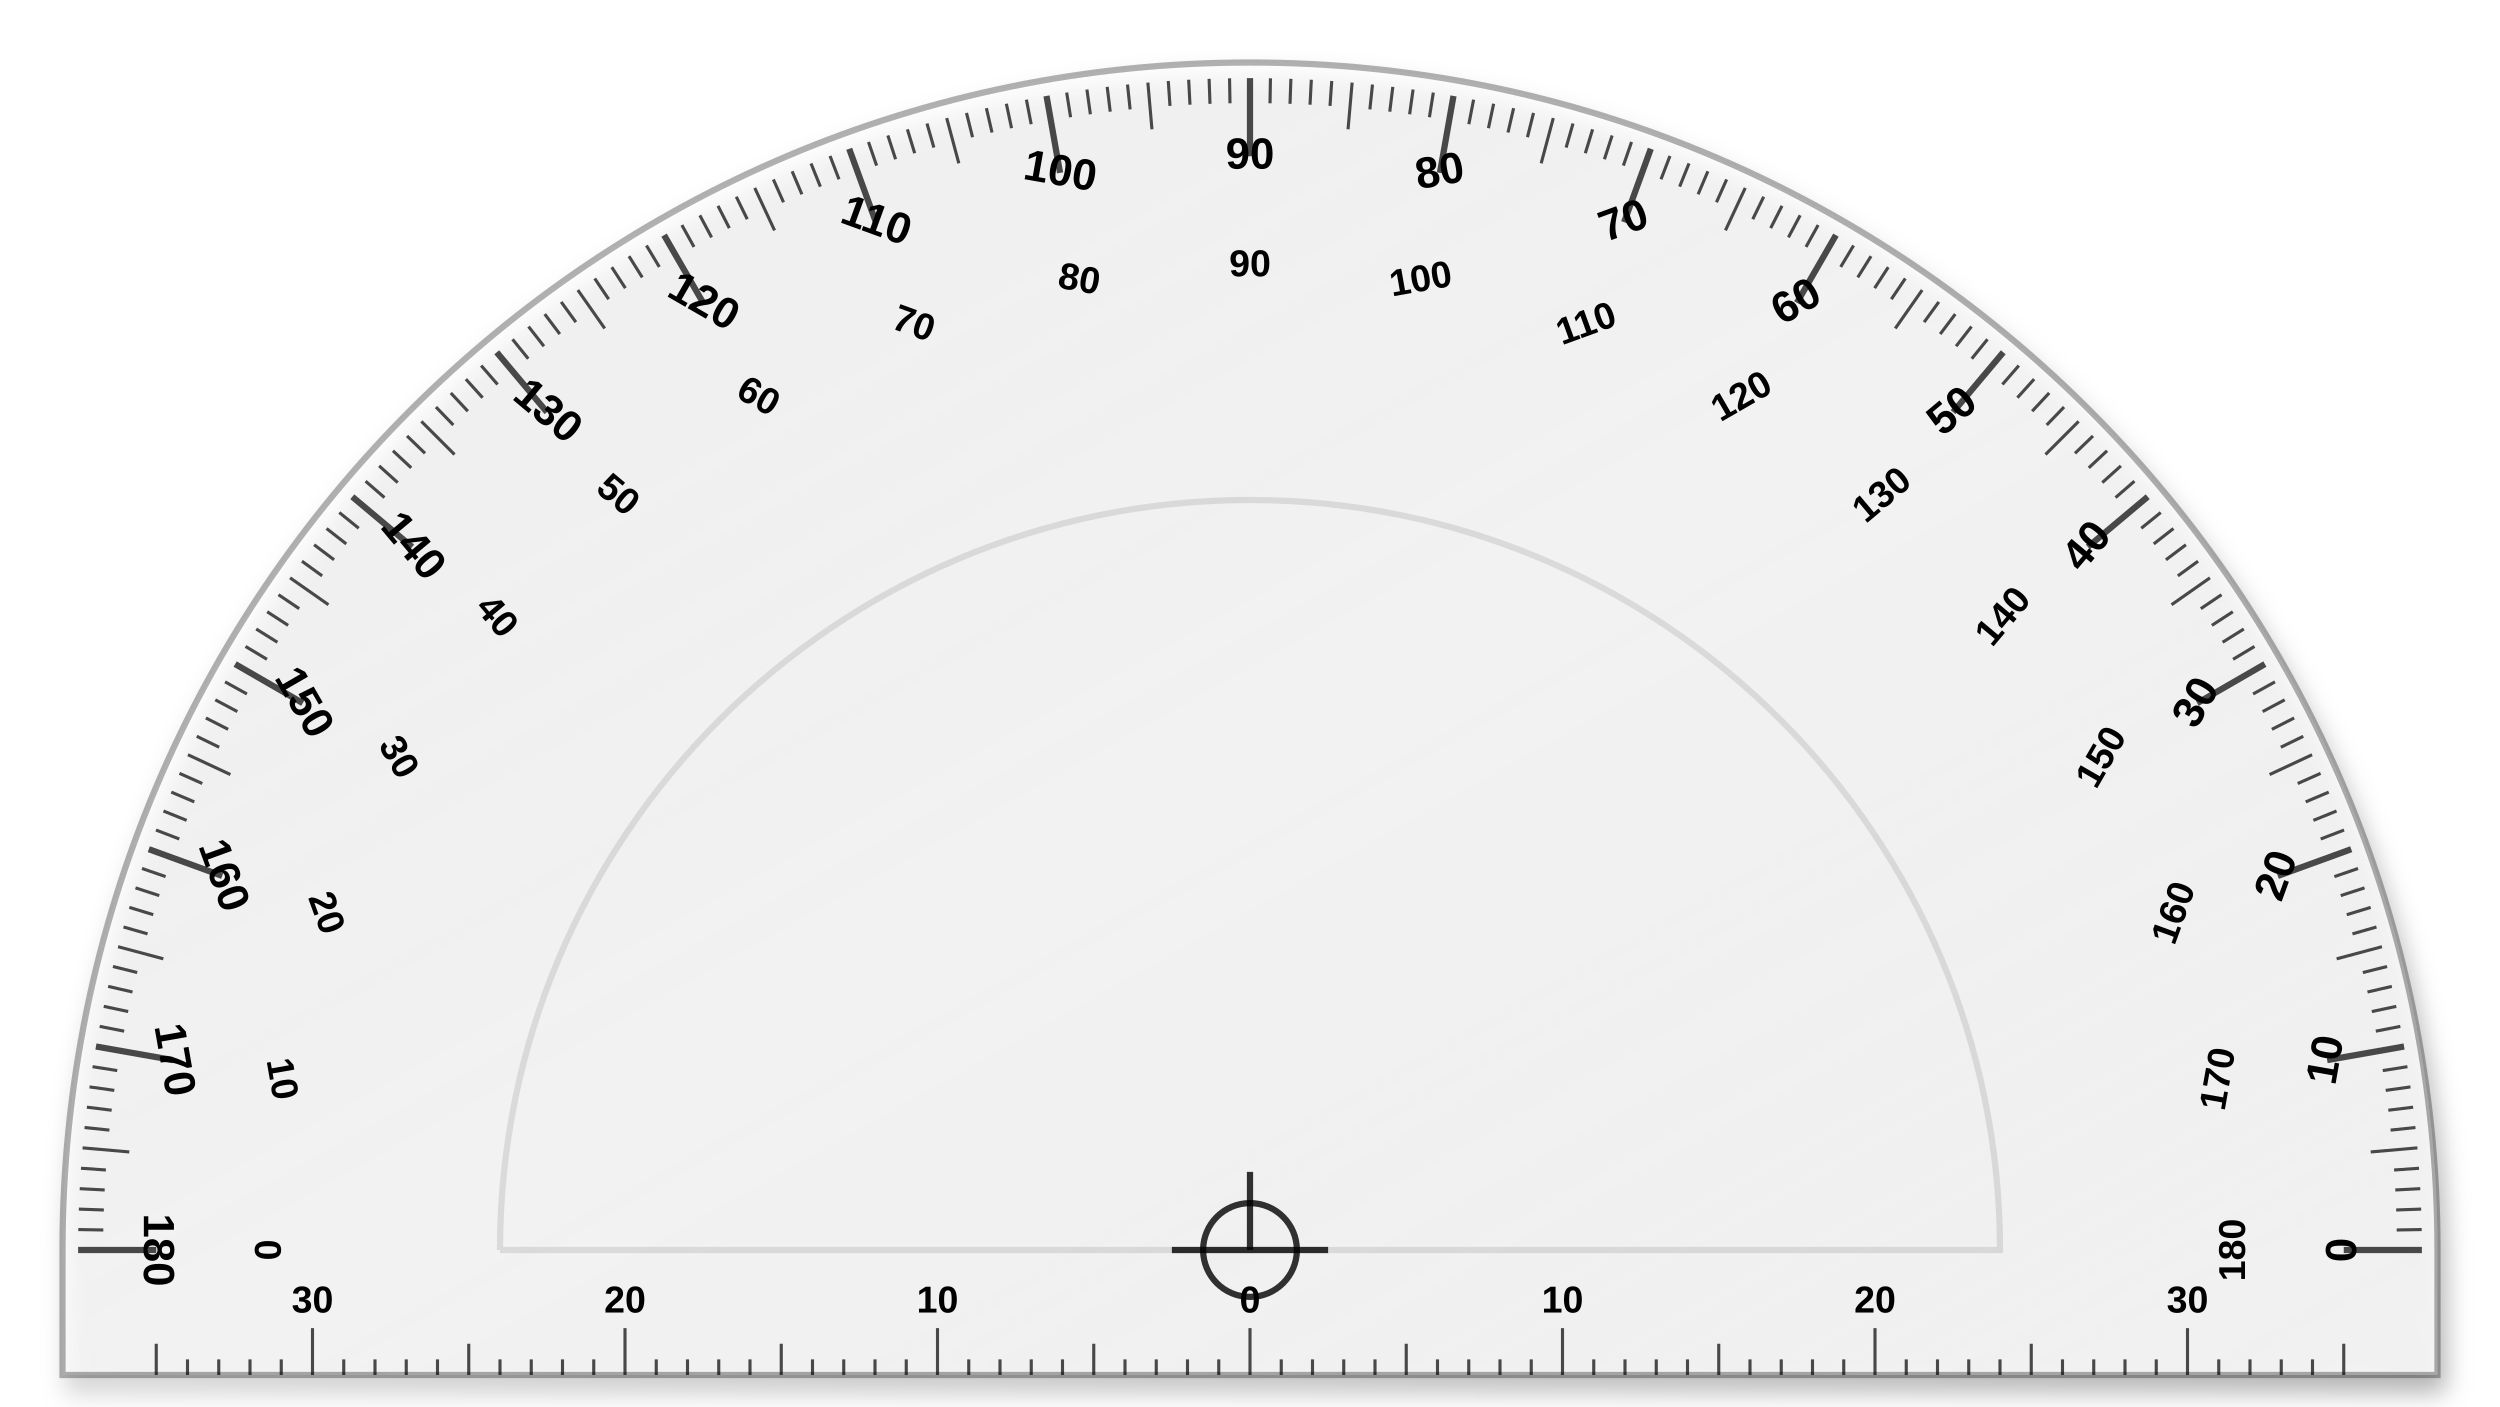
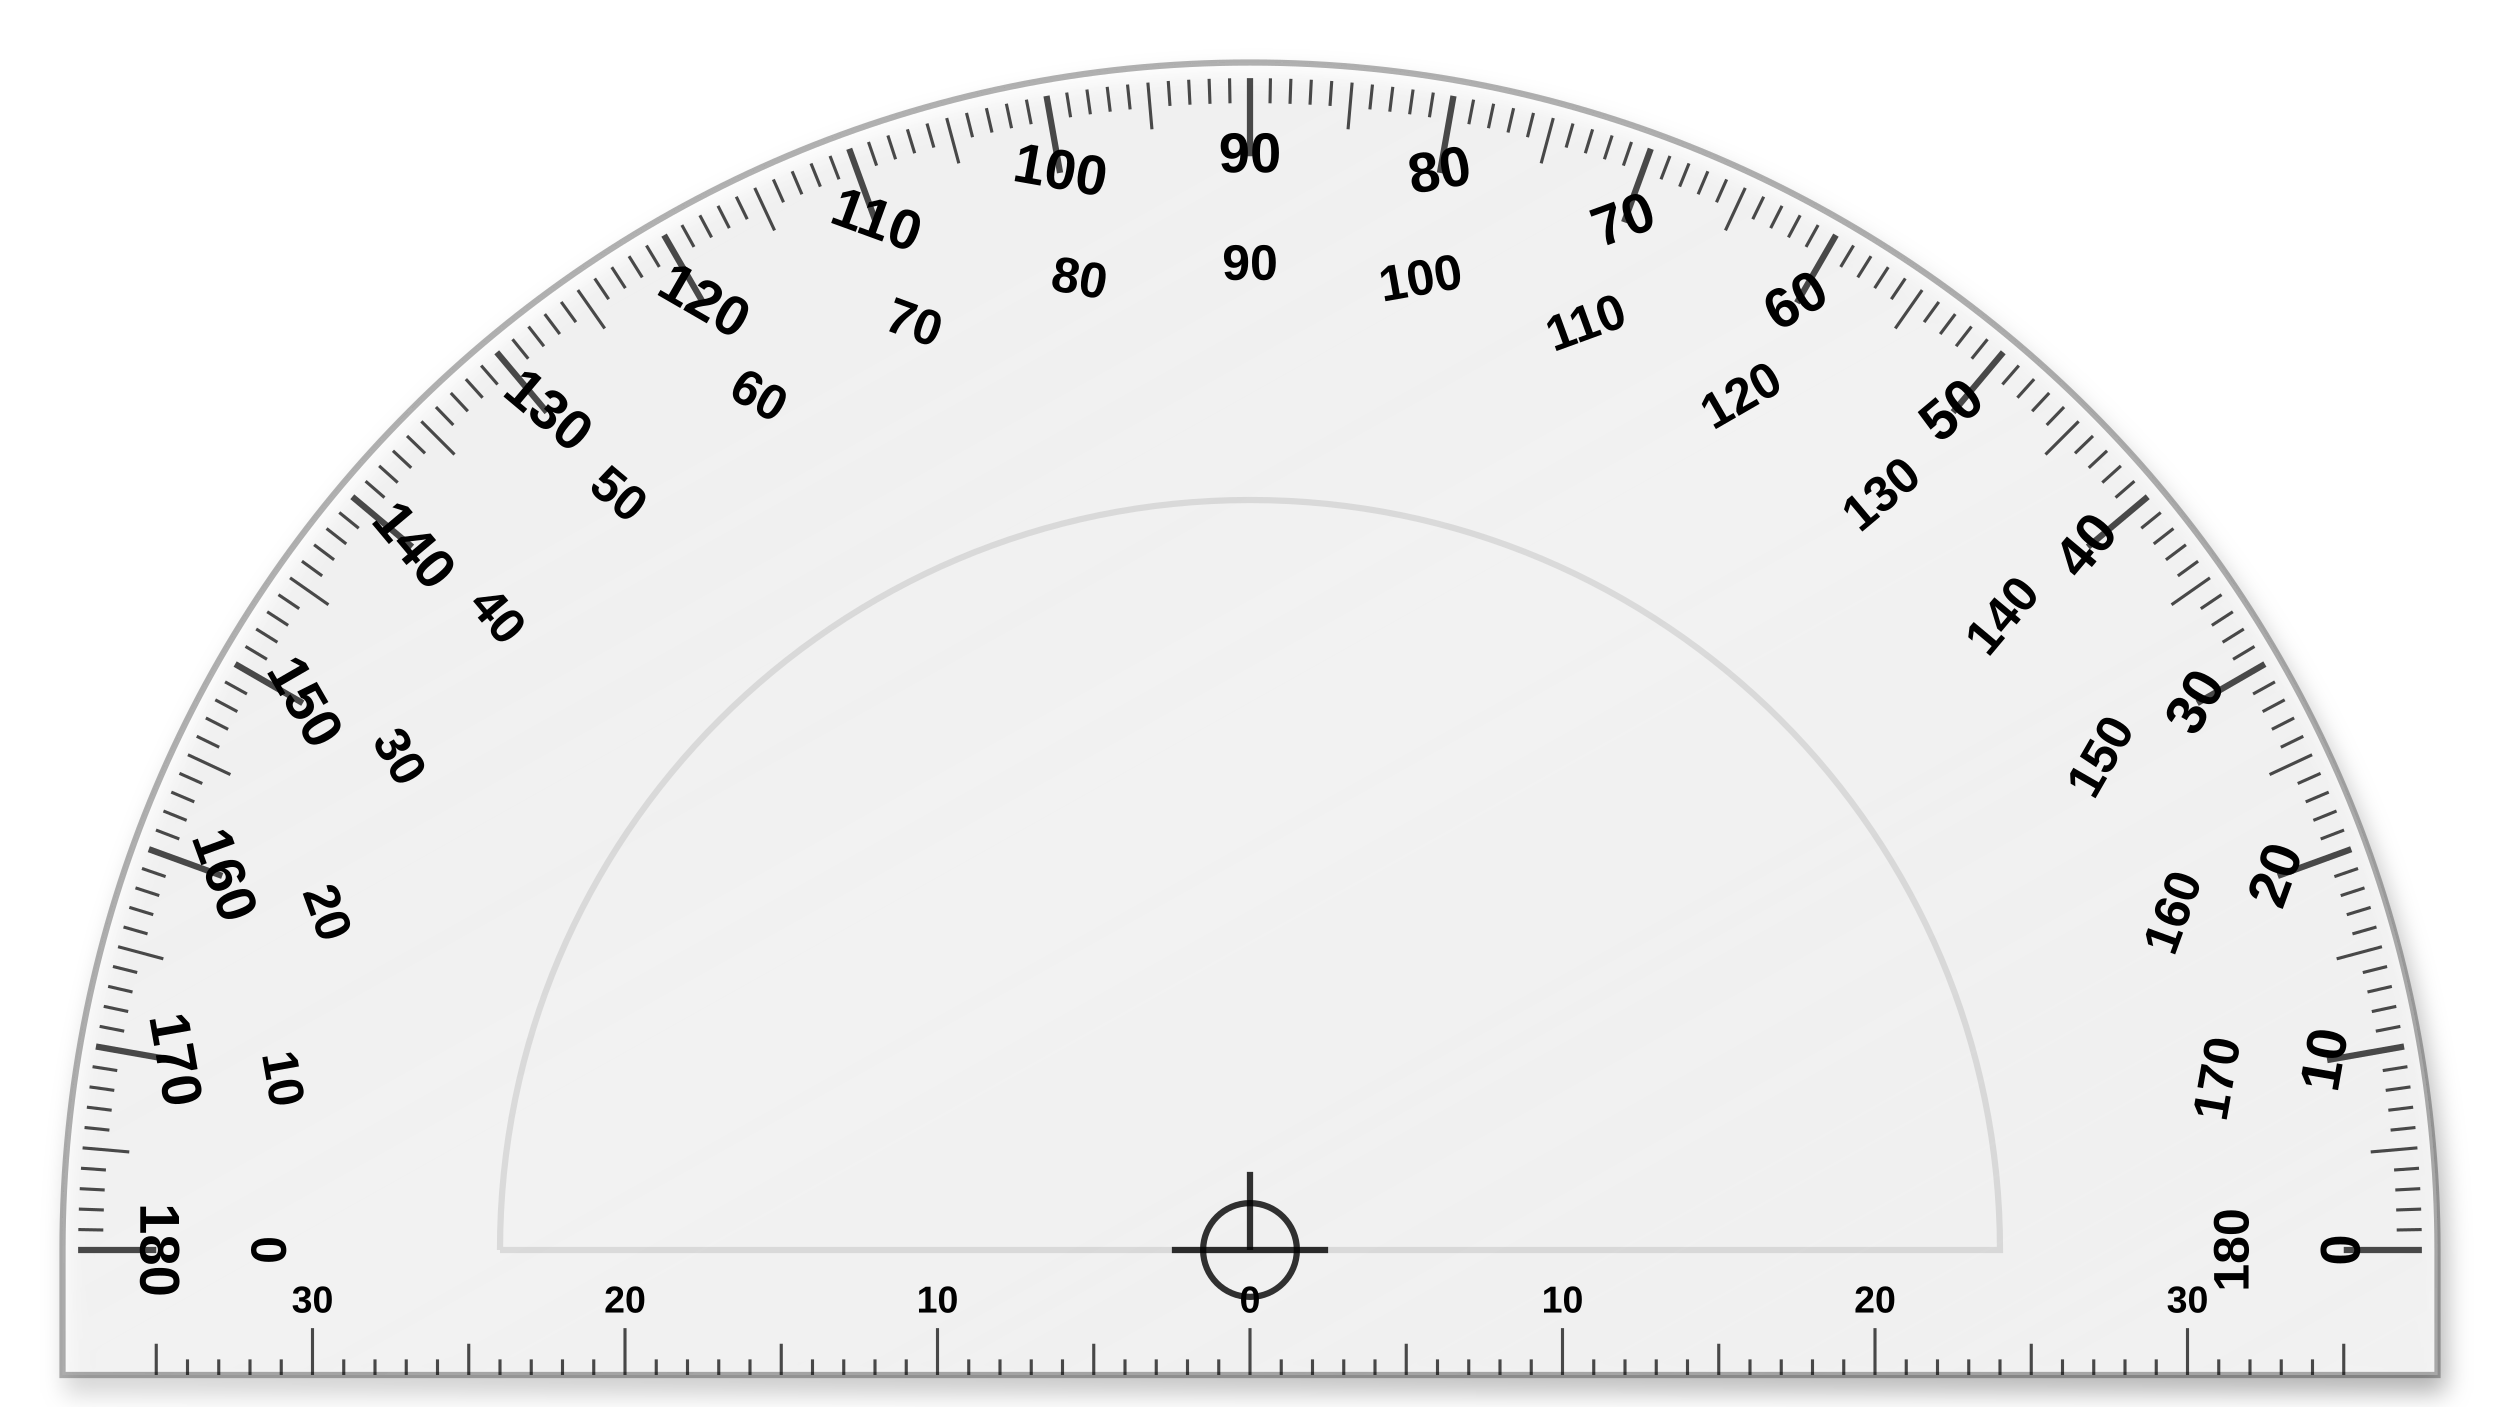
<svg xmlns="http://www.w3.org/2000/svg" width="800" height="450" viewBox="0 0 800 450">
  <defs>
    <linearGradient id="plastic" x1="0%" y1="0%" x2="100%" y2="100%">
      <stop offset="0%" stop-color="rgba(255, 255, 255, 0.6)" />
      <stop offset="50%" stop-color="rgba(255, 255, 255, 0.3)" />
      <stop offset="100%" stop-color="rgba(255, 255, 255, 0.6)" />
    </linearGradient>
    <filter id="shadow" x="-5%" y="-5%" width="110%" height="110%">
      <feDropShadow dx="2" dy="5" stdDeviation="4" flood-opacity="0.5" />
    </filter>
  </defs>
  <path d="M 20 400 A 380 380 0 0 1 780 400 L 780 440 L 20 440 Z" fill="url(#plastic)" stroke="rgba(0,0,0,0.3)" stroke-width="2" filter="url(#shadow)" />
  <path d="M 160 400 A 240 240 0 0 1 640 400 L 160 400" fill="transparent" stroke="rgba(0,0,0,0.1)" stroke-width="2" />
  <circle cx="400" cy="400" r="15" fill="none" stroke="rgba(0,0,0,0.8)" stroke-width="2" />
  <line x1="375" y1="400" x2="425" y2="400" stroke="rgba(0,0,0,0.8)" stroke-width="2" />
  <line x1="400" y1="375" x2="400" y2="400" stroke="rgba(0,0,0,0.8)" stroke-width="2" />
  <line x1="25" y1="400" x2="50" y2="400" stroke="rgba(0,0,0,0.7)" stroke-width="2" />
-   <text x="50" y="400" fill="black" font-family="Arial, sans-serif" font-size="14" font-weight="bold" text-anchor="middle" dominant-baseline="middle" transform="rotate(90, 50, 400)">180</text>
-   <text x="85" y="400" fill="black" font-family="Arial, sans-serif" font-size="12" font-weight="bold" text-anchor="middle" dominant-baseline="middle" transform="rotate(90, 85, 400)">0</text>
+   <text x="50" y="400" fill="black" font-family="Arial, sans-serif" font-size="18" font-weight="bold" text-anchor="middle" dominant-baseline="middle" transform="rotate(90, 50, 400)">180</text>
+   <text x="85" y="400" fill="black" font-family="Arial, sans-serif" font-size="16" font-weight="bold" text-anchor="middle" dominant-baseline="middle" transform="rotate(90, 85, 400)">0</text>
  <line x1="25.057" y1="393.455" x2="33.056" y2="393.595" stroke="rgba(0,0,0,0.7)" stroke-width="1" />
  <line x1="25.228" y1="386.913" x2="33.224" y2="387.192" stroke="rgba(0,0,0,0.7)" stroke-width="1" />
  <line x1="25.514" y1="380.374" x2="33.503" y2="380.793" stroke="rgba(0,0,0,0.7)" stroke-width="1" />
  <line x1="25.913" y1="373.841" x2="33.894" y2="374.399" stroke="rgba(0,0,0,0.7)" stroke-width="1" />
  <line x1="26.427" y1="367.317" x2="41.37" y2="368.624" stroke="rgba(0,0,0,0.7)" stroke-width="1" />
  <line x1="27.054" y1="360.802" x2="35.01" y2="361.638" stroke="rgba(0,0,0,0.7)" stroke-width="1" />
  <line x1="27.795" y1="354.299" x2="35.736" y2="355.274" stroke="rgba(0,0,0,0.7)" stroke-width="1" />
  <line x1="28.649" y1="347.81" x2="36.572" y2="348.923" stroke="rgba(0,0,0,0.7)" stroke-width="1" />
  <line x1="29.617" y1="341.337" x2="37.518" y2="342.589" stroke="rgba(0,0,0,0.7)" stroke-width="1" />
  <line x1="30.697" y1="334.882" x2="55.317" y2="339.223" stroke="rgba(0,0,0,0.7)" stroke-width="2" />
-   <text x="55.317" y="339.223" fill="black" font-family="Arial, sans-serif" font-size="14" font-weight="bold" text-anchor="middle" dominant-baseline="middle" transform="rotate(80, 55.31729, 339.2231)">170</text>
-   <text x="89.786" y="345.301" fill="black" font-family="Arial, sans-serif" font-size="12" font-weight="bold" text-anchor="middle" dominant-baseline="middle" transform="rotate(80, 89.78556, 345.3008)">10</text>
+   <text x="55.317" y="339.223" fill="black" font-family="Arial, sans-serif" font-size="18" font-weight="bold" text-anchor="middle" dominant-baseline="middle" transform="rotate(80, 55.31729, 339.2231)">170</text>
+   <text x="89.786" y="345.301" fill="black" font-family="Arial, sans-serif" font-size="16" font-weight="bold" text-anchor="middle" dominant-baseline="middle" transform="rotate(80, 89.78556, 345.3008)">10</text>
  <line x1="31.89" y1="328.447" x2="39.743" y2="329.973" stroke="rgba(0,0,0,0.7)" stroke-width="1" />
  <line x1="33.195" y1="322.033" x2="41.02" y2="323.696" stroke="rgba(0,0,0,0.7)" stroke-width="1" />
  <line x1="34.611" y1="315.643" x2="42.406" y2="317.443" stroke="rgba(0,0,0,0.7)" stroke-width="1" />
  <line x1="36.139" y1="309.279" x2="43.901" y2="311.215" stroke="rgba(0,0,0,0.7)" stroke-width="1" />
  <line x1="37.778" y1="302.943" x2="52.267" y2="306.825" stroke="rgba(0,0,0,0.7)" stroke-width="1" />
  <line x1="39.527" y1="296.636" x2="47.217" y2="298.841" stroke="rgba(0,0,0,0.7)" stroke-width="1" />
  <line x1="41.386" y1="290.361" x2="49.036" y2="292.7" stroke="rgba(0,0,0,0.7)" stroke-width="1" />
  <line x1="43.354" y1="284.119" x2="50.962" y2="286.591" stroke="rgba(0,0,0,0.7)" stroke-width="1" />
  <line x1="45.431" y1="277.912" x2="52.995" y2="280.516" stroke="rgba(0,0,0,0.7)" stroke-width="1" />
  <line x1="47.615" y1="271.742" x2="71.108" y2="280.293" stroke="rgba(0,0,0,0.7)" stroke-width="2" />
-   <text x="71.108" y="280.293" fill="black" font-family="Arial, sans-serif" font-size="14" font-weight="bold" text-anchor="middle" dominant-baseline="middle" transform="rotate(70, 71.10758, 280.2929)">160</text>
-   <text x="103.997" y="292.264" fill="black" font-family="Arial, sans-serif" font-size="12" font-weight="bold" text-anchor="middle" dominant-baseline="middle" transform="rotate(70, 103.9968, 292.2637)">20</text>
+   <text x="71.108" y="280.293" fill="black" font-family="Arial, sans-serif" font-size="18" font-weight="bold" text-anchor="middle" dominant-baseline="middle" transform="rotate(70, 71.10758, 280.2929)">160</text>
+   <text x="103.997" y="292.264" fill="black" font-family="Arial, sans-serif" font-size="16" font-weight="bold" text-anchor="middle" dominant-baseline="middle" transform="rotate(70, 103.9968, 292.2637)">20</text>
  <line x1="49.907" y1="265.612" x2="57.376" y2="268.479" stroke="rgba(0,0,0,0.7)" stroke-width="1" />
  <line x1="52.306" y1="259.523" x2="59.724" y2="262.519" stroke="rgba(0,0,0,0.7)" stroke-width="1" />
  <line x1="54.811" y1="253.476" x2="62.175" y2="256.602" stroke="rgba(0,0,0,0.7)" stroke-width="1" />
  <line x1="57.42" y1="247.474" x2="64.729" y2="250.728" stroke="rgba(0,0,0,0.7)" stroke-width="1" />
  <line x1="60.135" y1="241.518" x2="73.729" y2="247.857" stroke="rgba(0,0,0,0.7)" stroke-width="1" />
  <line x1="62.952" y1="235.611" x2="70.143" y2="239.118" stroke="rgba(0,0,0,0.7)" stroke-width="1" />
  <line x1="65.873" y1="229.754" x2="73.001" y2="233.385" stroke="rgba(0,0,0,0.7)" stroke-width="1" />
  <line x1="68.895" y1="223.948" x2="75.958" y2="227.704" stroke="rgba(0,0,0,0.7)" stroke-width="1" />
  <line x1="72.018" y1="218.196" x2="79.015" y2="222.075" stroke="rgba(0,0,0,0.7)" stroke-width="1" />
  <line x1="75.24" y1="212.5" x2="96.891" y2="225" stroke="rgba(0,0,0,0.7)" stroke-width="2" />
-   <text x="96.891" y="225" fill="black" font-family="Arial, sans-serif" font-size="14" font-weight="bold" text-anchor="middle" dominant-baseline="middle" transform="rotate(60, 96.89111, 225)">150</text>
-   <text x="127.202" y="242.5" fill="black" font-family="Arial, sans-serif" font-size="12" font-weight="bold" text-anchor="middle" dominant-baseline="middle" transform="rotate(60, 127.202, 242.5)">30</text>
+   <text x="96.891" y="225" fill="black" font-family="Arial, sans-serif" font-size="18" font-weight="bold" text-anchor="middle" dominant-baseline="middle" transform="rotate(60, 96.89111, 225)">150</text>
+   <text x="127.202" y="242.5" fill="black" font-family="Arial, sans-serif" font-size="16" font-weight="bold" text-anchor="middle" dominant-baseline="middle" transform="rotate(60, 127.202, 242.5)">30</text>
  <line x1="78.562" y1="206.861" x2="85.42" y2="210.981" stroke="rgba(0,0,0,0.7)" stroke-width="1" />
  <line x1="81.982" y1="201.28" x2="88.766" y2="205.52" stroke="rgba(0,0,0,0.7)" stroke-width="1" />
  <line x1="85.499" y1="195.76" x2="92.208" y2="200.117" stroke="rgba(0,0,0,0.7)" stroke-width="1" />
  <line x1="89.111" y1="190.303" x2="95.743" y2="194.776" stroke="rgba(0,0,0,0.7)" stroke-width="1" />
  <line x1="92.818" y1="184.909" x2="105.105" y2="193.512" stroke="rgba(0,0,0,0.7)" stroke-width="1" />
  <line x1="96.619" y1="179.581" x2="103.091" y2="184.283" stroke="rgba(0,0,0,0.7)" stroke-width="1" />
  <line x1="100.512" y1="174.319" x2="106.901" y2="179.134" stroke="rgba(0,0,0,0.7)" stroke-width="1" />
  <line x1="104.496" y1="169.127" x2="110.8" y2="174.052" stroke="rgba(0,0,0,0.7)" stroke-width="1" />
  <line x1="108.57" y1="164.005" x2="114.787" y2="169.039" stroke="rgba(0,0,0,0.7)" stroke-width="1" />
  <line x1="112.733" y1="158.955" x2="131.884" y2="175.024" stroke="rgba(0,0,0,0.7)" stroke-width="2" />
-   <text x="131.884" y="175.024" fill="black" font-family="Arial, sans-serif" font-size="14" font-weight="bold" text-anchor="middle" dominant-baseline="middle" transform="rotate(50, 131.8844, 175.0243)">140</text>
-   <text x="158.696" y="197.522" fill="black" font-family="Arial, sans-serif" font-size="12" font-weight="bold" text-anchor="middle" dominant-baseline="middle" transform="rotate(50, 158.696, 197.5219)">40</text>
+   <text x="131.884" y="175.024" fill="black" font-family="Arial, sans-serif" font-size="18" font-weight="bold" text-anchor="middle" dominant-baseline="middle" transform="rotate(50, 131.8844, 175.0243)">140</text>
+   <text x="158.696" y="197.522" fill="black" font-family="Arial, sans-serif" font-size="16" font-weight="bold" text-anchor="middle" dominant-baseline="middle" transform="rotate(50, 158.696, 197.5219)">40</text>
  <line x1="116.984" y1="153.978" x2="123.022" y2="159.226" stroke="rgba(0,0,0,0.7)" stroke-width="1" />
  <line x1="121.321" y1="149.076" x2="127.266" y2="154.429" stroke="rgba(0,0,0,0.7)" stroke-width="1" />
  <line x1="125.742" y1="144.251" x2="131.593" y2="149.707" stroke="rgba(0,0,0,0.7)" stroke-width="1" />
  <line x1="130.248" y1="139.503" x2="136.002" y2="145.06" stroke="rgba(0,0,0,0.7)" stroke-width="1" />
  <line x1="134.835" y1="134.835" x2="145.442" y2="145.442" stroke="rgba(0,0,0,0.7)" stroke-width="1" />
  <line x1="139.503" y1="130.248" x2="145.06" y2="136.002" stroke="rgba(0,0,0,0.7)" stroke-width="1" />
  <line x1="144.251" y1="125.742" x2="149.707" y2="131.593" stroke="rgba(0,0,0,0.7)" stroke-width="1" />
  <line x1="149.076" y1="121.321" x2="154.429" y2="127.266" stroke="rgba(0,0,0,0.7)" stroke-width="1" />
  <line x1="153.978" y1="116.984" x2="159.226" y2="123.022" stroke="rgba(0,0,0,0.7)" stroke-width="1" />
  <line x1="158.955" y1="112.733" x2="175.024" y2="131.884" stroke="rgba(0,0,0,0.7)" stroke-width="2" />
-   <text x="175.024" y="131.884" fill="black" font-family="Arial, sans-serif" font-size="14" font-weight="bold" text-anchor="middle" dominant-baseline="middle" transform="rotate(40, 175.0243, 131.8844)">130</text>
-   <text x="197.522" y="158.696" fill="black" font-family="Arial, sans-serif" font-size="12" font-weight="bold" text-anchor="middle" dominant-baseline="middle" transform="rotate(40, 197.5219, 158.696)">50</text>
+   <text x="175.024" y="131.884" fill="black" font-family="Arial, sans-serif" font-size="18" font-weight="bold" text-anchor="middle" dominant-baseline="middle" transform="rotate(40, 175.0243, 131.8844)">130</text>
+   <text x="197.522" y="158.696" fill="black" font-family="Arial, sans-serif" font-size="16" font-weight="bold" text-anchor="middle" dominant-baseline="middle" transform="rotate(40, 197.5219, 158.696)">50</text>
  <line x1="164.005" y1="108.57" x2="169.039" y2="114.787" stroke="rgba(0,0,0,0.7)" stroke-width="1" />
  <line x1="169.127" y1="104.496" x2="174.052" y2="110.8" stroke="rgba(0,0,0,0.7)" stroke-width="1" />
  <line x1="174.319" y1="100.512" x2="179.134" y2="106.901" stroke="rgba(0,0,0,0.7)" stroke-width="1" />
  <line x1="179.581" y1="96.619" x2="184.283" y2="103.091" stroke="rgba(0,0,0,0.7)" stroke-width="1" />
  <line x1="184.909" y1="92.818" x2="193.512" y2="105.105" stroke="rgba(0,0,0,0.7)" stroke-width="1" />
  <line x1="190.303" y1="89.111" x2="194.776" y2="95.743" stroke="rgba(0,0,0,0.7)" stroke-width="1" />
  <line x1="195.76" y1="85.499" x2="200.117" y2="92.208" stroke="rgba(0,0,0,0.7)" stroke-width="1" />
  <line x1="201.28" y1="81.982" x2="205.52" y2="88.766" stroke="rgba(0,0,0,0.7)" stroke-width="1" />
  <line x1="206.861" y1="78.562" x2="210.981" y2="85.42" stroke="rgba(0,0,0,0.7)" stroke-width="1" />
  <line x1="212.5" y1="75.24" x2="225" y2="96.891" stroke="rgba(0,0,0,0.7)" stroke-width="2" />
-   <text x="225" y="96.891" fill="black" font-family="Arial, sans-serif" font-size="14" font-weight="bold" text-anchor="middle" dominant-baseline="middle" transform="rotate(30, 225, 96.89111)">120</text>
-   <text x="242.5" y="127.202" fill="black" font-family="Arial, sans-serif" font-size="12" font-weight="bold" text-anchor="middle" dominant-baseline="middle" transform="rotate(30, 242.5, 127.202)">60</text>
+   <text x="225" y="96.891" fill="black" font-family="Arial, sans-serif" font-size="18" font-weight="bold" text-anchor="middle" dominant-baseline="middle" transform="rotate(30, 225, 96.89111)">120</text>
+   <text x="242.5" y="127.202" fill="black" font-family="Arial, sans-serif" font-size="16" font-weight="bold" text-anchor="middle" dominant-baseline="middle" transform="rotate(30, 242.5, 127.202)">60</text>
  <line x1="218.196" y1="72.018" x2="222.075" y2="79.015" stroke="rgba(0,0,0,0.7)" stroke-width="1" />
  <line x1="223.948" y1="68.895" x2="227.704" y2="75.958" stroke="rgba(0,0,0,0.7)" stroke-width="1" />
  <line x1="229.754" y1="65.873" x2="233.385" y2="73.001" stroke="rgba(0,0,0,0.7)" stroke-width="1" />
  <line x1="235.611" y1="62.952" x2="239.118" y2="70.143" stroke="rgba(0,0,0,0.7)" stroke-width="1" />
  <line x1="241.518" y1="60.135" x2="247.857" y2="73.729" stroke="rgba(0,0,0,0.7)" stroke-width="1" />
  <line x1="247.474" y1="57.42" x2="250.728" y2="64.729" stroke="rgba(0,0,0,0.7)" stroke-width="1" />
  <line x1="253.476" y1="54.811" x2="256.602" y2="62.175" stroke="rgba(0,0,0,0.7)" stroke-width="1" />
  <line x1="259.523" y1="52.306" x2="262.519" y2="59.724" stroke="rgba(0,0,0,0.7)" stroke-width="1" />
  <line x1="265.612" y1="49.907" x2="268.479" y2="57.376" stroke="rgba(0,0,0,0.7)" stroke-width="1" />
  <line x1="271.742" y1="47.615" x2="280.293" y2="71.108" stroke="rgba(0,0,0,0.7)" stroke-width="2" />
-   <text x="280.293" y="71.108" fill="black" font-family="Arial, sans-serif" font-size="14" font-weight="bold" text-anchor="middle" dominant-baseline="middle" transform="rotate(20, 280.2929, 71.10758)">110</text>
-   <text x="292.264" y="103.997" fill="black" font-family="Arial, sans-serif" font-size="12" font-weight="bold" text-anchor="middle" dominant-baseline="middle" transform="rotate(20, 292.2637, 103.9968)">70</text>
+   <text x="280.293" y="71.108" fill="black" font-family="Arial, sans-serif" font-size="18" font-weight="bold" text-anchor="middle" dominant-baseline="middle" transform="rotate(20, 280.2929, 71.10758)">110</text>
+   <text x="292.264" y="103.997" fill="black" font-family="Arial, sans-serif" font-size="16" font-weight="bold" text-anchor="middle" dominant-baseline="middle" transform="rotate(20, 292.2637, 103.9968)">70</text>
  <line x1="277.912" y1="45.431" x2="280.516" y2="52.995" stroke="rgba(0,0,0,0.7)" stroke-width="1" />
  <line x1="284.119" y1="43.354" x2="286.591" y2="50.962" stroke="rgba(0,0,0,0.7)" stroke-width="1" />
  <line x1="290.361" y1="41.386" x2="292.7" y2="49.036" stroke="rgba(0,0,0,0.7)" stroke-width="1" />
  <line x1="296.636" y1="39.527" x2="298.841" y2="47.217" stroke="rgba(0,0,0,0.7)" stroke-width="1" />
  <line x1="302.943" y1="37.778" x2="306.825" y2="52.267" stroke="rgba(0,0,0,0.7)" stroke-width="1" />
  <line x1="309.279" y1="36.139" x2="311.215" y2="43.901" stroke="rgba(0,0,0,0.7)" stroke-width="1" />
  <line x1="315.643" y1="34.611" x2="317.443" y2="42.406" stroke="rgba(0,0,0,0.7)" stroke-width="1" />
  <line x1="322.033" y1="33.195" x2="323.696" y2="41.02" stroke="rgba(0,0,0,0.7)" stroke-width="1" />
  <line x1="328.447" y1="31.89" x2="329.973" y2="39.743" stroke="rgba(0,0,0,0.7)" stroke-width="1" />
  <line x1="334.882" y1="30.697" x2="339.223" y2="55.317" stroke="rgba(0,0,0,0.7)" stroke-width="2" />
-   <text x="339.223" y="55.317" fill="black" font-family="Arial, sans-serif" font-size="14" font-weight="bold" text-anchor="middle" dominant-baseline="middle" transform="rotate(10, 339.2231, 55.31729)">100</text>
-   <text x="345.301" y="89.786" fill="black" font-family="Arial, sans-serif" font-size="12" font-weight="bold" text-anchor="middle" dominant-baseline="middle" transform="rotate(10, 345.3008, 89.78556)">80</text>
+   <text x="339.223" y="55.317" fill="black" font-family="Arial, sans-serif" font-size="18" font-weight="bold" text-anchor="middle" dominant-baseline="middle" transform="rotate(10, 339.2231, 55.31729)">100</text>
+   <text x="345.301" y="89.786" fill="black" font-family="Arial, sans-serif" font-size="16" font-weight="bold" text-anchor="middle" dominant-baseline="middle" transform="rotate(10, 345.3008, 89.78556)">80</text>
  <line x1="341.337" y1="29.617" x2="342.589" y2="37.518" stroke="rgba(0,0,0,0.7)" stroke-width="1" />
  <line x1="347.81" y1="28.649" x2="348.923" y2="36.572" stroke="rgba(0,0,0,0.7)" stroke-width="1" />
  <line x1="354.299" y1="27.795" x2="355.274" y2="35.736" stroke="rgba(0,0,0,0.7)" stroke-width="1" />
  <line x1="360.802" y1="27.054" x2="361.638" y2="35.01" stroke="rgba(0,0,0,0.7)" stroke-width="1" />
  <line x1="367.317" y1="26.427" x2="368.624" y2="41.37" stroke="rgba(0,0,0,0.7)" stroke-width="1" />
  <line x1="373.841" y1="25.913" x2="374.399" y2="33.894" stroke="rgba(0,0,0,0.7)" stroke-width="1" />
  <line x1="380.374" y1="25.514" x2="380.793" y2="33.503" stroke="rgba(0,0,0,0.7)" stroke-width="1" />
  <line x1="386.913" y1="25.228" x2="387.192" y2="33.224" stroke="rgba(0,0,0,0.7)" stroke-width="1" />
  <line x1="393.455" y1="25.057" x2="393.595" y2="33.056" stroke="rgba(0,0,0,0.7)" stroke-width="1" />
  <line x1="400" y1="25" x2="400" y2="50" stroke="rgba(0,0,0,0.7)" stroke-width="2" />
-   <text x="400" y="50" fill="black" font-family="Arial, sans-serif" font-size="14" font-weight="bold" text-anchor="middle" dominant-baseline="middle" transform="rotate(0, 400, 50)">90</text>
-   <text x="400" y="85" fill="black" font-family="Arial, sans-serif" font-size="12" font-weight="bold" text-anchor="middle" dominant-baseline="middle" transform="rotate(0, 400, 85)">90</text>
+   <text x="400" y="50" fill="black" font-family="Arial, sans-serif" font-size="18" font-weight="bold" text-anchor="middle" dominant-baseline="middle" transform="rotate(0, 400, 50)">90</text>
+   <text x="400" y="85" fill="black" font-family="Arial, sans-serif" font-size="16" font-weight="bold" text-anchor="middle" dominant-baseline="middle" transform="rotate(0, 400, 85)">90</text>
  <line x1="406.545" y1="25.057" x2="406.405" y2="33.056" stroke="rgba(0,0,0,0.7)" stroke-width="1" />
  <line x1="413.087" y1="25.228" x2="412.808" y2="33.224" stroke="rgba(0,0,0,0.7)" stroke-width="1" />
  <line x1="419.626" y1="25.514" x2="419.207" y2="33.503" stroke="rgba(0,0,0,0.7)" stroke-width="1" />
  <line x1="426.159" y1="25.913" x2="425.601" y2="33.894" stroke="rgba(0,0,0,0.7)" stroke-width="1" />
  <line x1="432.683" y1="26.427" x2="431.376" y2="41.37" stroke="rgba(0,0,0,0.7)" stroke-width="1" />
  <line x1="439.198" y1="27.054" x2="438.362" y2="35.01" stroke="rgba(0,0,0,0.7)" stroke-width="1" />
  <line x1="445.701" y1="27.795" x2="444.726" y2="35.736" stroke="rgba(0,0,0,0.7)" stroke-width="1" />
  <line x1="452.19" y1="28.649" x2="451.077" y2="36.572" stroke="rgba(0,0,0,0.7)" stroke-width="1" />
  <line x1="458.663" y1="29.617" x2="457.411" y2="37.518" stroke="rgba(0,0,0,0.7)" stroke-width="1" />
  <line x1="465.118" y1="30.697" x2="460.777" y2="55.317" stroke="rgba(0,0,0,0.7)" stroke-width="2" />
-   <text x="460.777" y="55.317" fill="black" font-family="Arial, sans-serif" font-size="14" font-weight="bold" text-anchor="middle" dominant-baseline="middle" transform="rotate(-10, 460.7769, 55.31729)">80</text>
-   <text x="454.699" y="89.786" fill="black" font-family="Arial, sans-serif" font-size="12" font-weight="bold" text-anchor="middle" dominant-baseline="middle" transform="rotate(-10, 454.6992, 89.78556)">100</text>
+   <text x="460.777" y="55.317" fill="black" font-family="Arial, sans-serif" font-size="18" font-weight="bold" text-anchor="middle" dominant-baseline="middle" transform="rotate(-10, 460.7769, 55.31729)">80</text>
+   <text x="454.699" y="89.786" fill="black" font-family="Arial, sans-serif" font-size="16" font-weight="bold" text-anchor="middle" dominant-baseline="middle" transform="rotate(-10, 454.6992, 89.78556)">100</text>
  <line x1="471.553" y1="31.89" x2="470.027" y2="39.743" stroke="rgba(0,0,0,0.7)" stroke-width="1" />
  <line x1="477.967" y1="33.195" x2="476.304" y2="41.02" stroke="rgba(0,0,0,0.7)" stroke-width="1" />
  <line x1="484.357" y1="34.611" x2="482.557" y2="42.406" stroke="rgba(0,0,0,0.7)" stroke-width="1" />
  <line x1="490.721" y1="36.139" x2="488.785" y2="43.901" stroke="rgba(0,0,0,0.7)" stroke-width="1" />
  <line x1="497.057" y1="37.778" x2="493.175" y2="52.267" stroke="rgba(0,0,0,0.7)" stroke-width="1" />
  <line x1="503.364" y1="39.527" x2="501.159" y2="47.217" stroke="rgba(0,0,0,0.7)" stroke-width="1" />
  <line x1="509.639" y1="41.386" x2="507.3" y2="49.036" stroke="rgba(0,0,0,0.7)" stroke-width="1" />
  <line x1="515.881" y1="43.354" x2="513.409" y2="50.962" stroke="rgba(0,0,0,0.7)" stroke-width="1" />
  <line x1="522.088" y1="45.431" x2="519.484" y2="52.995" stroke="rgba(0,0,0,0.7)" stroke-width="1" />
  <line x1="528.258" y1="47.615" x2="519.707" y2="71.108" stroke="rgba(0,0,0,0.7)" stroke-width="2" />
-   <text x="519.707" y="71.108" fill="black" font-family="Arial, sans-serif" font-size="14" font-weight="bold" text-anchor="middle" dominant-baseline="middle" transform="rotate(-20, 519.7071, 71.10758)">70</text>
-   <text x="507.736" y="103.997" fill="black" font-family="Arial, sans-serif" font-size="12" font-weight="bold" text-anchor="middle" dominant-baseline="middle" transform="rotate(-20, 507.7363, 103.9968)">110</text>
+   <text x="519.707" y="71.108" fill="black" font-family="Arial, sans-serif" font-size="18" font-weight="bold" text-anchor="middle" dominant-baseline="middle" transform="rotate(-20, 519.7071, 71.10758)">70</text>
+   <text x="507.736" y="103.997" fill="black" font-family="Arial, sans-serif" font-size="16" font-weight="bold" text-anchor="middle" dominant-baseline="middle" transform="rotate(-20, 507.7363, 103.9968)">110</text>
  <line x1="534.388" y1="49.907" x2="531.521" y2="57.376" stroke="rgba(0,0,0,0.7)" stroke-width="1" />
  <line x1="540.477" y1="52.306" x2="537.481" y2="59.724" stroke="rgba(0,0,0,0.7)" stroke-width="1" />
  <line x1="546.524" y1="54.811" x2="543.398" y2="62.175" stroke="rgba(0,0,0,0.7)" stroke-width="1" />
  <line x1="552.526" y1="57.42" x2="549.272" y2="64.729" stroke="rgba(0,0,0,0.7)" stroke-width="1" />
  <line x1="558.482" y1="60.135" x2="552.143" y2="73.729" stroke="rgba(0,0,0,0.7)" stroke-width="1" />
  <line x1="564.389" y1="62.952" x2="560.882" y2="70.143" stroke="rgba(0,0,0,0.7)" stroke-width="1" />
  <line x1="570.246" y1="65.873" x2="566.615" y2="73.001" stroke="rgba(0,0,0,0.7)" stroke-width="1" />
  <line x1="576.052" y1="68.895" x2="572.296" y2="75.958" stroke="rgba(0,0,0,0.7)" stroke-width="1" />
  <line x1="581.804" y1="72.018" x2="577.925" y2="79.015" stroke="rgba(0,0,0,0.7)" stroke-width="1" />
  <line x1="587.5" y1="75.24" x2="575" y2="96.891" stroke="rgba(0,0,0,0.7)" stroke-width="2" />
-   <text x="575" y="96.891" fill="black" font-family="Arial, sans-serif" font-size="14" font-weight="bold" text-anchor="middle" dominant-baseline="middle" transform="rotate(-30, 575, 96.89111)">60</text>
-   <text x="557.5" y="127.202" fill="black" font-family="Arial, sans-serif" font-size="12" font-weight="bold" text-anchor="middle" dominant-baseline="middle" transform="rotate(-30, 557.5, 127.202)">120</text>
+   <text x="575" y="96.891" fill="black" font-family="Arial, sans-serif" font-size="18" font-weight="bold" text-anchor="middle" dominant-baseline="middle" transform="rotate(-30, 575, 96.89111)">60</text>
+   <text x="557.5" y="127.202" fill="black" font-family="Arial, sans-serif" font-size="16" font-weight="bold" text-anchor="middle" dominant-baseline="middle" transform="rotate(-30, 557.5, 127.202)">120</text>
  <line x1="593.139" y1="78.562" x2="589.019" y2="85.42" stroke="rgba(0,0,0,0.7)" stroke-width="1" />
  <line x1="598.72" y1="81.982" x2="594.48" y2="88.766" stroke="rgba(0,0,0,0.7)" stroke-width="1" />
  <line x1="604.24" y1="85.499" x2="599.883" y2="92.208" stroke="rgba(0,0,0,0.7)" stroke-width="1" />
  <line x1="609.697" y1="89.111" x2="605.224" y2="95.743" stroke="rgba(0,0,0,0.7)" stroke-width="1" />
  <line x1="615.091" y1="92.818" x2="606.488" y2="105.105" stroke="rgba(0,0,0,0.7)" stroke-width="1" />
  <line x1="620.419" y1="96.619" x2="615.717" y2="103.091" stroke="rgba(0,0,0,0.7)" stroke-width="1" />
  <line x1="625.681" y1="100.512" x2="620.866" y2="106.901" stroke="rgba(0,0,0,0.7)" stroke-width="1" />
  <line x1="630.873" y1="104.496" x2="625.948" y2="110.8" stroke="rgba(0,0,0,0.7)" stroke-width="1" />
  <line x1="635.995" y1="108.57" x2="630.961" y2="114.787" stroke="rgba(0,0,0,0.7)" stroke-width="1" />
  <line x1="641.045" y1="112.733" x2="624.976" y2="131.884" stroke="rgba(0,0,0,0.7)" stroke-width="2" />
-   <text x="624.976" y="131.884" fill="black" font-family="Arial, sans-serif" font-size="14" font-weight="bold" text-anchor="middle" dominant-baseline="middle" transform="rotate(-40, 624.9757, 131.8844)">50</text>
-   <text x="602.478" y="158.696" fill="black" font-family="Arial, sans-serif" font-size="12" font-weight="bold" text-anchor="middle" dominant-baseline="middle" transform="rotate(-40, 602.4781, 158.696)">130</text>
+   <text x="624.976" y="131.884" fill="black" font-family="Arial, sans-serif" font-size="18" font-weight="bold" text-anchor="middle" dominant-baseline="middle" transform="rotate(-40, 624.9757, 131.8844)">50</text>
+   <text x="602.478" y="158.696" fill="black" font-family="Arial, sans-serif" font-size="16" font-weight="bold" text-anchor="middle" dominant-baseline="middle" transform="rotate(-40, 602.4781, 158.696)">130</text>
  <line x1="646.022" y1="116.984" x2="640.774" y2="123.022" stroke="rgba(0,0,0,0.7)" stroke-width="1" />
  <line x1="650.924" y1="121.321" x2="645.571" y2="127.266" stroke="rgba(0,0,0,0.7)" stroke-width="1" />
  <line x1="655.749" y1="125.742" x2="650.293" y2="131.593" stroke="rgba(0,0,0,0.7)" stroke-width="1" />
  <line x1="660.497" y1="130.248" x2="654.94" y2="136.002" stroke="rgba(0,0,0,0.7)" stroke-width="1" />
  <line x1="665.165" y1="134.835" x2="654.558" y2="145.442" stroke="rgba(0,0,0,0.7)" stroke-width="1" />
  <line x1="669.752" y1="139.503" x2="663.998" y2="145.06" stroke="rgba(0,0,0,0.7)" stroke-width="1" />
  <line x1="674.258" y1="144.251" x2="668.407" y2="149.707" stroke="rgba(0,0,0,0.7)" stroke-width="1" />
  <line x1="678.679" y1="149.076" x2="672.734" y2="154.429" stroke="rgba(0,0,0,0.7)" stroke-width="1" />
  <line x1="683.016" y1="153.978" x2="676.978" y2="159.226" stroke="rgba(0,0,0,0.7)" stroke-width="1" />
  <line x1="687.267" y1="158.955" x2="668.116" y2="175.024" stroke="rgba(0,0,0,0.7)" stroke-width="2" />
-   <text x="668.116" y="175.024" fill="black" font-family="Arial, sans-serif" font-size="14" font-weight="bold" text-anchor="middle" dominant-baseline="middle" transform="rotate(-50, 668.1156, 175.0243)">40</text>
-   <text x="641.304" y="197.522" fill="black" font-family="Arial, sans-serif" font-size="12" font-weight="bold" text-anchor="middle" dominant-baseline="middle" transform="rotate(-50, 641.304, 197.5219)">140</text>
+   <text x="668.116" y="175.024" fill="black" font-family="Arial, sans-serif" font-size="18" font-weight="bold" text-anchor="middle" dominant-baseline="middle" transform="rotate(-50, 668.1156, 175.0243)">40</text>
+   <text x="641.304" y="197.522" fill="black" font-family="Arial, sans-serif" font-size="16" font-weight="bold" text-anchor="middle" dominant-baseline="middle" transform="rotate(-50, 641.304, 197.5219)">140</text>
  <line x1="691.43" y1="164.005" x2="685.213" y2="169.039" stroke="rgba(0,0,0,0.7)" stroke-width="1" />
  <line x1="695.504" y1="169.127" x2="689.2" y2="174.052" stroke="rgba(0,0,0,0.7)" stroke-width="1" />
  <line x1="699.488" y1="174.319" x2="693.099" y2="179.134" stroke="rgba(0,0,0,0.7)" stroke-width="1" />
  <line x1="703.381" y1="179.581" x2="696.909" y2="184.283" stroke="rgba(0,0,0,0.7)" stroke-width="1" />
  <line x1="707.182" y1="184.909" x2="694.895" y2="193.512" stroke="rgba(0,0,0,0.7)" stroke-width="1" />
  <line x1="710.889" y1="190.303" x2="704.257" y2="194.776" stroke="rgba(0,0,0,0.7)" stroke-width="1" />
  <line x1="714.501" y1="195.76" x2="707.792" y2="200.117" stroke="rgba(0,0,0,0.7)" stroke-width="1" />
  <line x1="718.018" y1="201.28" x2="711.234" y2="205.52" stroke="rgba(0,0,0,0.7)" stroke-width="1" />
  <line x1="721.438" y1="206.861" x2="714.58" y2="210.981" stroke="rgba(0,0,0,0.7)" stroke-width="1" />
  <line x1="724.76" y1="212.5" x2="703.109" y2="225" stroke="rgba(0,0,0,0.7)" stroke-width="2" />
-   <text x="703.109" y="225" fill="black" font-family="Arial, sans-serif" font-size="14" font-weight="bold" text-anchor="middle" dominant-baseline="middle" transform="rotate(-60, 703.1089, 225)">30</text>
-   <text x="672.798" y="242.5" fill="black" font-family="Arial, sans-serif" font-size="12" font-weight="bold" text-anchor="middle" dominant-baseline="middle" transform="rotate(-60, 672.798, 242.5)">150</text>
+   <text x="703.109" y="225" fill="black" font-family="Arial, sans-serif" font-size="18" font-weight="bold" text-anchor="middle" dominant-baseline="middle" transform="rotate(-60, 703.1089, 225)">30</text>
+   <text x="672.798" y="242.5" fill="black" font-family="Arial, sans-serif" font-size="16" font-weight="bold" text-anchor="middle" dominant-baseline="middle" transform="rotate(-60, 672.798, 242.5)">150</text>
  <line x1="727.982" y1="218.196" x2="720.985" y2="222.075" stroke="rgba(0,0,0,0.7)" stroke-width="1" />
  <line x1="731.105" y1="223.948" x2="724.042" y2="227.704" stroke="rgba(0,0,0,0.7)" stroke-width="1" />
  <line x1="734.127" y1="229.754" x2="726.999" y2="233.385" stroke="rgba(0,0,0,0.7)" stroke-width="1" />
  <line x1="737.048" y1="235.611" x2="729.857" y2="239.118" stroke="rgba(0,0,0,0.7)" stroke-width="1" />
  <line x1="739.865" y1="241.518" x2="726.271" y2="247.857" stroke="rgba(0,0,0,0.7)" stroke-width="1" />
  <line x1="742.58" y1="247.474" x2="735.271" y2="250.728" stroke="rgba(0,0,0,0.7)" stroke-width="1" />
  <line x1="745.189" y1="253.476" x2="737.825" y2="256.602" stroke="rgba(0,0,0,0.7)" stroke-width="1" />
  <line x1="747.694" y1="259.523" x2="740.276" y2="262.519" stroke="rgba(0,0,0,0.7)" stroke-width="1" />
  <line x1="750.093" y1="265.612" x2="742.624" y2="268.479" stroke="rgba(0,0,0,0.7)" stroke-width="1" />
  <line x1="752.385" y1="271.742" x2="728.892" y2="280.293" stroke="rgba(0,0,0,0.7)" stroke-width="2" />
-   <text x="728.892" y="280.293" fill="black" font-family="Arial, sans-serif" font-size="14" font-weight="bold" text-anchor="middle" dominant-baseline="middle" transform="rotate(-70, 728.8924, 280.2929)">20</text>
-   <text x="696.003" y="292.264" fill="black" font-family="Arial, sans-serif" font-size="12" font-weight="bold" text-anchor="middle" dominant-baseline="middle" transform="rotate(-70, 696.0032, 292.2637)">160</text>
+   <text x="728.892" y="280.293" fill="black" font-family="Arial, sans-serif" font-size="18" font-weight="bold" text-anchor="middle" dominant-baseline="middle" transform="rotate(-70, 728.8924, 280.2929)">20</text>
+   <text x="696.003" y="292.264" fill="black" font-family="Arial, sans-serif" font-size="16" font-weight="bold" text-anchor="middle" dominant-baseline="middle" transform="rotate(-70, 696.0032, 292.2637)">160</text>
  <line x1="754.569" y1="277.912" x2="747.005" y2="280.516" stroke="rgba(0,0,0,0.7)" stroke-width="1" />
  <line x1="756.646" y1="284.119" x2="749.038" y2="286.591" stroke="rgba(0,0,0,0.7)" stroke-width="1" />
  <line x1="758.614" y1="290.361" x2="750.964" y2="292.7" stroke="rgba(0,0,0,0.7)" stroke-width="1" />
  <line x1="760.473" y1="296.636" x2="752.783" y2="298.841" stroke="rgba(0,0,0,0.7)" stroke-width="1" />
  <line x1="762.222" y1="302.943" x2="747.733" y2="306.825" stroke="rgba(0,0,0,0.7)" stroke-width="1" />
  <line x1="763.861" y1="309.279" x2="756.099" y2="311.215" stroke="rgba(0,0,0,0.7)" stroke-width="1" />
  <line x1="765.389" y1="315.643" x2="757.594" y2="317.443" stroke="rgba(0,0,0,0.7)" stroke-width="1" />
  <line x1="766.805" y1="322.033" x2="758.98" y2="323.696" stroke="rgba(0,0,0,0.7)" stroke-width="1" />
  <line x1="768.11" y1="328.447" x2="760.257" y2="329.973" stroke="rgba(0,0,0,0.7)" stroke-width="1" />
  <line x1="769.303" y1="334.882" x2="744.683" y2="339.223" stroke="rgba(0,0,0,0.7)" stroke-width="2" />
-   <text x="744.683" y="339.223" fill="black" font-family="Arial, sans-serif" font-size="14" font-weight="bold" text-anchor="middle" dominant-baseline="middle" transform="rotate(-80, 744.6827, 339.2231)">10</text>
-   <text x="710.214" y="345.301" fill="black" font-family="Arial, sans-serif" font-size="12" font-weight="bold" text-anchor="middle" dominant-baseline="middle" transform="rotate(-80, 710.2144, 345.3008)">170</text>
+   <text x="744.683" y="339.223" fill="black" font-family="Arial, sans-serif" font-size="18" font-weight="bold" text-anchor="middle" dominant-baseline="middle" transform="rotate(-80, 744.6827, 339.2231)">10</text>
+   <text x="710.214" y="345.301" fill="black" font-family="Arial, sans-serif" font-size="16" font-weight="bold" text-anchor="middle" dominant-baseline="middle" transform="rotate(-80, 710.2144, 345.3008)">170</text>
  <line x1="770.383" y1="341.337" x2="762.482" y2="342.589" stroke="rgba(0,0,0,0.7)" stroke-width="1" />
  <line x1="771.351" y1="347.81" x2="763.428" y2="348.923" stroke="rgba(0,0,0,0.7)" stroke-width="1" />
  <line x1="772.205" y1="354.299" x2="764.264" y2="355.274" stroke="rgba(0,0,0,0.7)" stroke-width="1" />
  <line x1="772.946" y1="360.802" x2="764.99" y2="361.638" stroke="rgba(0,0,0,0.7)" stroke-width="1" />
  <line x1="773.573" y1="367.317" x2="758.63" y2="368.624" stroke="rgba(0,0,0,0.7)" stroke-width="1" />
  <line x1="774.087" y1="373.841" x2="766.106" y2="374.399" stroke="rgba(0,0,0,0.7)" stroke-width="1" />
  <line x1="774.486" y1="380.374" x2="766.497" y2="380.793" stroke="rgba(0,0,0,0.7)" stroke-width="1" />
  <line x1="774.772" y1="386.913" x2="766.776" y2="387.192" stroke="rgba(0,0,0,0.7)" stroke-width="1" />
  <line x1="774.943" y1="393.455" x2="766.944" y2="393.595" stroke="rgba(0,0,0,0.7)" stroke-width="1" />
  <line x1="775" y1="400" x2="750" y2="400" stroke="rgba(0,0,0,0.7)" stroke-width="2" />
-   <text x="750" y="400" fill="black" font-family="Arial, sans-serif" font-size="14" font-weight="bold" text-anchor="middle" dominant-baseline="middle" transform="rotate(-90, 750, 400)">0</text>
-   <text x="715" y="400" fill="black" font-family="Arial, sans-serif" font-size="12" font-weight="bold" text-anchor="middle" dominant-baseline="middle" transform="rotate(-90, 715, 400)">180</text>
+   <text x="750" y="400" fill="black" font-family="Arial, sans-serif" font-size="18" font-weight="bold" text-anchor="middle" dominant-baseline="middle" transform="rotate(-90, 750, 400)">0</text>
+   <text x="715" y="400" fill="black" font-family="Arial, sans-serif" font-size="16" font-weight="bold" text-anchor="middle" dominant-baseline="middle" transform="rotate(-90, 715, 400)">180</text>
  <line x1="50" y1="440" x2="50" y2="430" stroke="rgba(0,0,0,0.7)" stroke-width="1" />
  <line x1="60" y1="440" x2="60" y2="435" stroke="rgba(0,0,0,0.7)" stroke-width="1" />
  <line x1="70" y1="440" x2="70" y2="435" stroke="rgba(0,0,0,0.7)" stroke-width="1" />
  <line x1="80" y1="440" x2="80" y2="435" stroke="rgba(0,0,0,0.7)" stroke-width="1" />
  <line x1="90" y1="440" x2="90" y2="435" stroke="rgba(0,0,0,0.7)" stroke-width="1" />
  <line x1="100" y1="440" x2="100" y2="425" stroke="rgba(0,0,0,0.7)" stroke-width="1" />
  <text x="100" y="420" fill="black" font-family="Arial, sans-serif" font-size="12" font-weight="bold" text-anchor="middle">30</text>
  <line x1="110" y1="440" x2="110" y2="435" stroke="rgba(0,0,0,0.7)" stroke-width="1" />
  <line x1="120" y1="440" x2="120" y2="435" stroke="rgba(0,0,0,0.7)" stroke-width="1" />
  <line x1="130" y1="440" x2="130" y2="435" stroke="rgba(0,0,0,0.7)" stroke-width="1" />
  <line x1="140" y1="440" x2="140" y2="435" stroke="rgba(0,0,0,0.7)" stroke-width="1" />
  <line x1="150" y1="440" x2="150" y2="430" stroke="rgba(0,0,0,0.7)" stroke-width="1" />
  <line x1="160" y1="440" x2="160" y2="435" stroke="rgba(0,0,0,0.7)" stroke-width="1" />
  <line x1="170" y1="440" x2="170" y2="435" stroke="rgba(0,0,0,0.7)" stroke-width="1" />
  <line x1="180" y1="440" x2="180" y2="435" stroke="rgba(0,0,0,0.7)" stroke-width="1" />
  <line x1="190" y1="440" x2="190" y2="435" stroke="rgba(0,0,0,0.7)" stroke-width="1" />
  <line x1="200" y1="440" x2="200" y2="425" stroke="rgba(0,0,0,0.7)" stroke-width="1" />
  <text x="200" y="420" fill="black" font-family="Arial, sans-serif" font-size="12" font-weight="bold" text-anchor="middle">20</text>
  <line x1="210" y1="440" x2="210" y2="435" stroke="rgba(0,0,0,0.7)" stroke-width="1" />
  <line x1="220" y1="440" x2="220" y2="435" stroke="rgba(0,0,0,0.7)" stroke-width="1" />
  <line x1="230" y1="440" x2="230" y2="435" stroke="rgba(0,0,0,0.7)" stroke-width="1" />
  <line x1="240" y1="440" x2="240" y2="435" stroke="rgba(0,0,0,0.7)" stroke-width="1" />
  <line x1="250" y1="440" x2="250" y2="430" stroke="rgba(0,0,0,0.7)" stroke-width="1" />
  <line x1="260" y1="440" x2="260" y2="435" stroke="rgba(0,0,0,0.7)" stroke-width="1" />
  <line x1="270" y1="440" x2="270" y2="435" stroke="rgba(0,0,0,0.7)" stroke-width="1" />
  <line x1="280" y1="440" x2="280" y2="435" stroke="rgba(0,0,0,0.7)" stroke-width="1" />
  <line x1="290" y1="440" x2="290" y2="435" stroke="rgba(0,0,0,0.7)" stroke-width="1" />
  <line x1="300" y1="440" x2="300" y2="425" stroke="rgba(0,0,0,0.7)" stroke-width="1" />
  <text x="300" y="420" fill="black" font-family="Arial, sans-serif" font-size="12" font-weight="bold" text-anchor="middle">10</text>
  <line x1="310" y1="440" x2="310" y2="435" stroke="rgba(0,0,0,0.7)" stroke-width="1" />
  <line x1="320" y1="440" x2="320" y2="435" stroke="rgba(0,0,0,0.7)" stroke-width="1" />
  <line x1="330" y1="440" x2="330" y2="435" stroke="rgba(0,0,0,0.7)" stroke-width="1" />
  <line x1="340" y1="440" x2="340" y2="435" stroke="rgba(0,0,0,0.7)" stroke-width="1" />
  <line x1="350" y1="440" x2="350" y2="430" stroke="rgba(0,0,0,0.7)" stroke-width="1" />
  <line x1="360" y1="440" x2="360" y2="435" stroke="rgba(0,0,0,0.7)" stroke-width="1" />
  <line x1="370" y1="440" x2="370" y2="435" stroke="rgba(0,0,0,0.7)" stroke-width="1" />
  <line x1="380" y1="440" x2="380" y2="435" stroke="rgba(0,0,0,0.7)" stroke-width="1" />
  <line x1="390" y1="440" x2="390" y2="435" stroke="rgba(0,0,0,0.7)" stroke-width="1" />
  <line x1="400" y1="440" x2="400" y2="425" stroke="rgba(0,0,0,0.7)" stroke-width="1" />
  <text x="400" y="420" fill="black" font-family="Arial, sans-serif" font-size="12" font-weight="bold" text-anchor="middle">0</text>
  <line x1="410" y1="440" x2="410" y2="435" stroke="rgba(0,0,0,0.7)" stroke-width="1" />
  <line x1="420" y1="440" x2="420" y2="435" stroke="rgba(0,0,0,0.7)" stroke-width="1" />
  <line x1="430" y1="440" x2="430" y2="435" stroke="rgba(0,0,0,0.7)" stroke-width="1" />
  <line x1="440" y1="440" x2="440" y2="435" stroke="rgba(0,0,0,0.7)" stroke-width="1" />
  <line x1="450" y1="440" x2="450" y2="430" stroke="rgba(0,0,0,0.7)" stroke-width="1" />
  <line x1="460" y1="440" x2="460" y2="435" stroke="rgba(0,0,0,0.7)" stroke-width="1" />
  <line x1="470" y1="440" x2="470" y2="435" stroke="rgba(0,0,0,0.7)" stroke-width="1" />
  <line x1="480" y1="440" x2="480" y2="435" stroke="rgba(0,0,0,0.7)" stroke-width="1" />
  <line x1="490" y1="440" x2="490" y2="435" stroke="rgba(0,0,0,0.7)" stroke-width="1" />
  <line x1="500" y1="440" x2="500" y2="425" stroke="rgba(0,0,0,0.7)" stroke-width="1" />
  <text x="500" y="420" fill="black" font-family="Arial, sans-serif" font-size="12" font-weight="bold" text-anchor="middle">10</text>
  <line x1="510" y1="440" x2="510" y2="435" stroke="rgba(0,0,0,0.7)" stroke-width="1" />
  <line x1="520" y1="440" x2="520" y2="435" stroke="rgba(0,0,0,0.7)" stroke-width="1" />
  <line x1="530" y1="440" x2="530" y2="435" stroke="rgba(0,0,0,0.7)" stroke-width="1" />
  <line x1="540" y1="440" x2="540" y2="435" stroke="rgba(0,0,0,0.7)" stroke-width="1" />
  <line x1="550" y1="440" x2="550" y2="430" stroke="rgba(0,0,0,0.7)" stroke-width="1" />
  <line x1="560" y1="440" x2="560" y2="435" stroke="rgba(0,0,0,0.7)" stroke-width="1" />
  <line x1="570" y1="440" x2="570" y2="435" stroke="rgba(0,0,0,0.7)" stroke-width="1" />
  <line x1="580" y1="440" x2="580" y2="435" stroke="rgba(0,0,0,0.7)" stroke-width="1" />
  <line x1="590" y1="440" x2="590" y2="435" stroke="rgba(0,0,0,0.7)" stroke-width="1" />
  <line x1="600" y1="440" x2="600" y2="425" stroke="rgba(0,0,0,0.7)" stroke-width="1" />
  <text x="600" y="420" fill="black" font-family="Arial, sans-serif" font-size="12" font-weight="bold" text-anchor="middle">20</text>
  <line x1="610" y1="440" x2="610" y2="435" stroke="rgba(0,0,0,0.7)" stroke-width="1" />
  <line x1="620" y1="440" x2="620" y2="435" stroke="rgba(0,0,0,0.7)" stroke-width="1" />
  <line x1="630" y1="440" x2="630" y2="435" stroke="rgba(0,0,0,0.7)" stroke-width="1" />
  <line x1="640" y1="440" x2="640" y2="435" stroke="rgba(0,0,0,0.7)" stroke-width="1" />
  <line x1="650" y1="440" x2="650" y2="430" stroke="rgba(0,0,0,0.7)" stroke-width="1" />
  <line x1="660" y1="440" x2="660" y2="435" stroke="rgba(0,0,0,0.7)" stroke-width="1" />
  <line x1="670" y1="440" x2="670" y2="435" stroke="rgba(0,0,0,0.7)" stroke-width="1" />
  <line x1="680" y1="440" x2="680" y2="435" stroke="rgba(0,0,0,0.7)" stroke-width="1" />
  <line x1="690" y1="440" x2="690" y2="435" stroke="rgba(0,0,0,0.7)" stroke-width="1" />
  <line x1="700" y1="440" x2="700" y2="425" stroke="rgba(0,0,0,0.7)" stroke-width="1" />
  <text x="700" y="420" fill="black" font-family="Arial, sans-serif" font-size="12" font-weight="bold" text-anchor="middle">30</text>
  <line x1="710" y1="440" x2="710" y2="435" stroke="rgba(0,0,0,0.7)" stroke-width="1" />
  <line x1="720" y1="440" x2="720" y2="435" stroke="rgba(0,0,0,0.7)" stroke-width="1" />
  <line x1="730" y1="440" x2="730" y2="435" stroke="rgba(0,0,0,0.7)" stroke-width="1" />
  <line x1="740" y1="440" x2="740" y2="435" stroke="rgba(0,0,0,0.7)" stroke-width="1" />
  <line x1="750" y1="440" x2="750" y2="430" stroke="rgba(0,0,0,0.7)" stroke-width="1" />
</svg>
